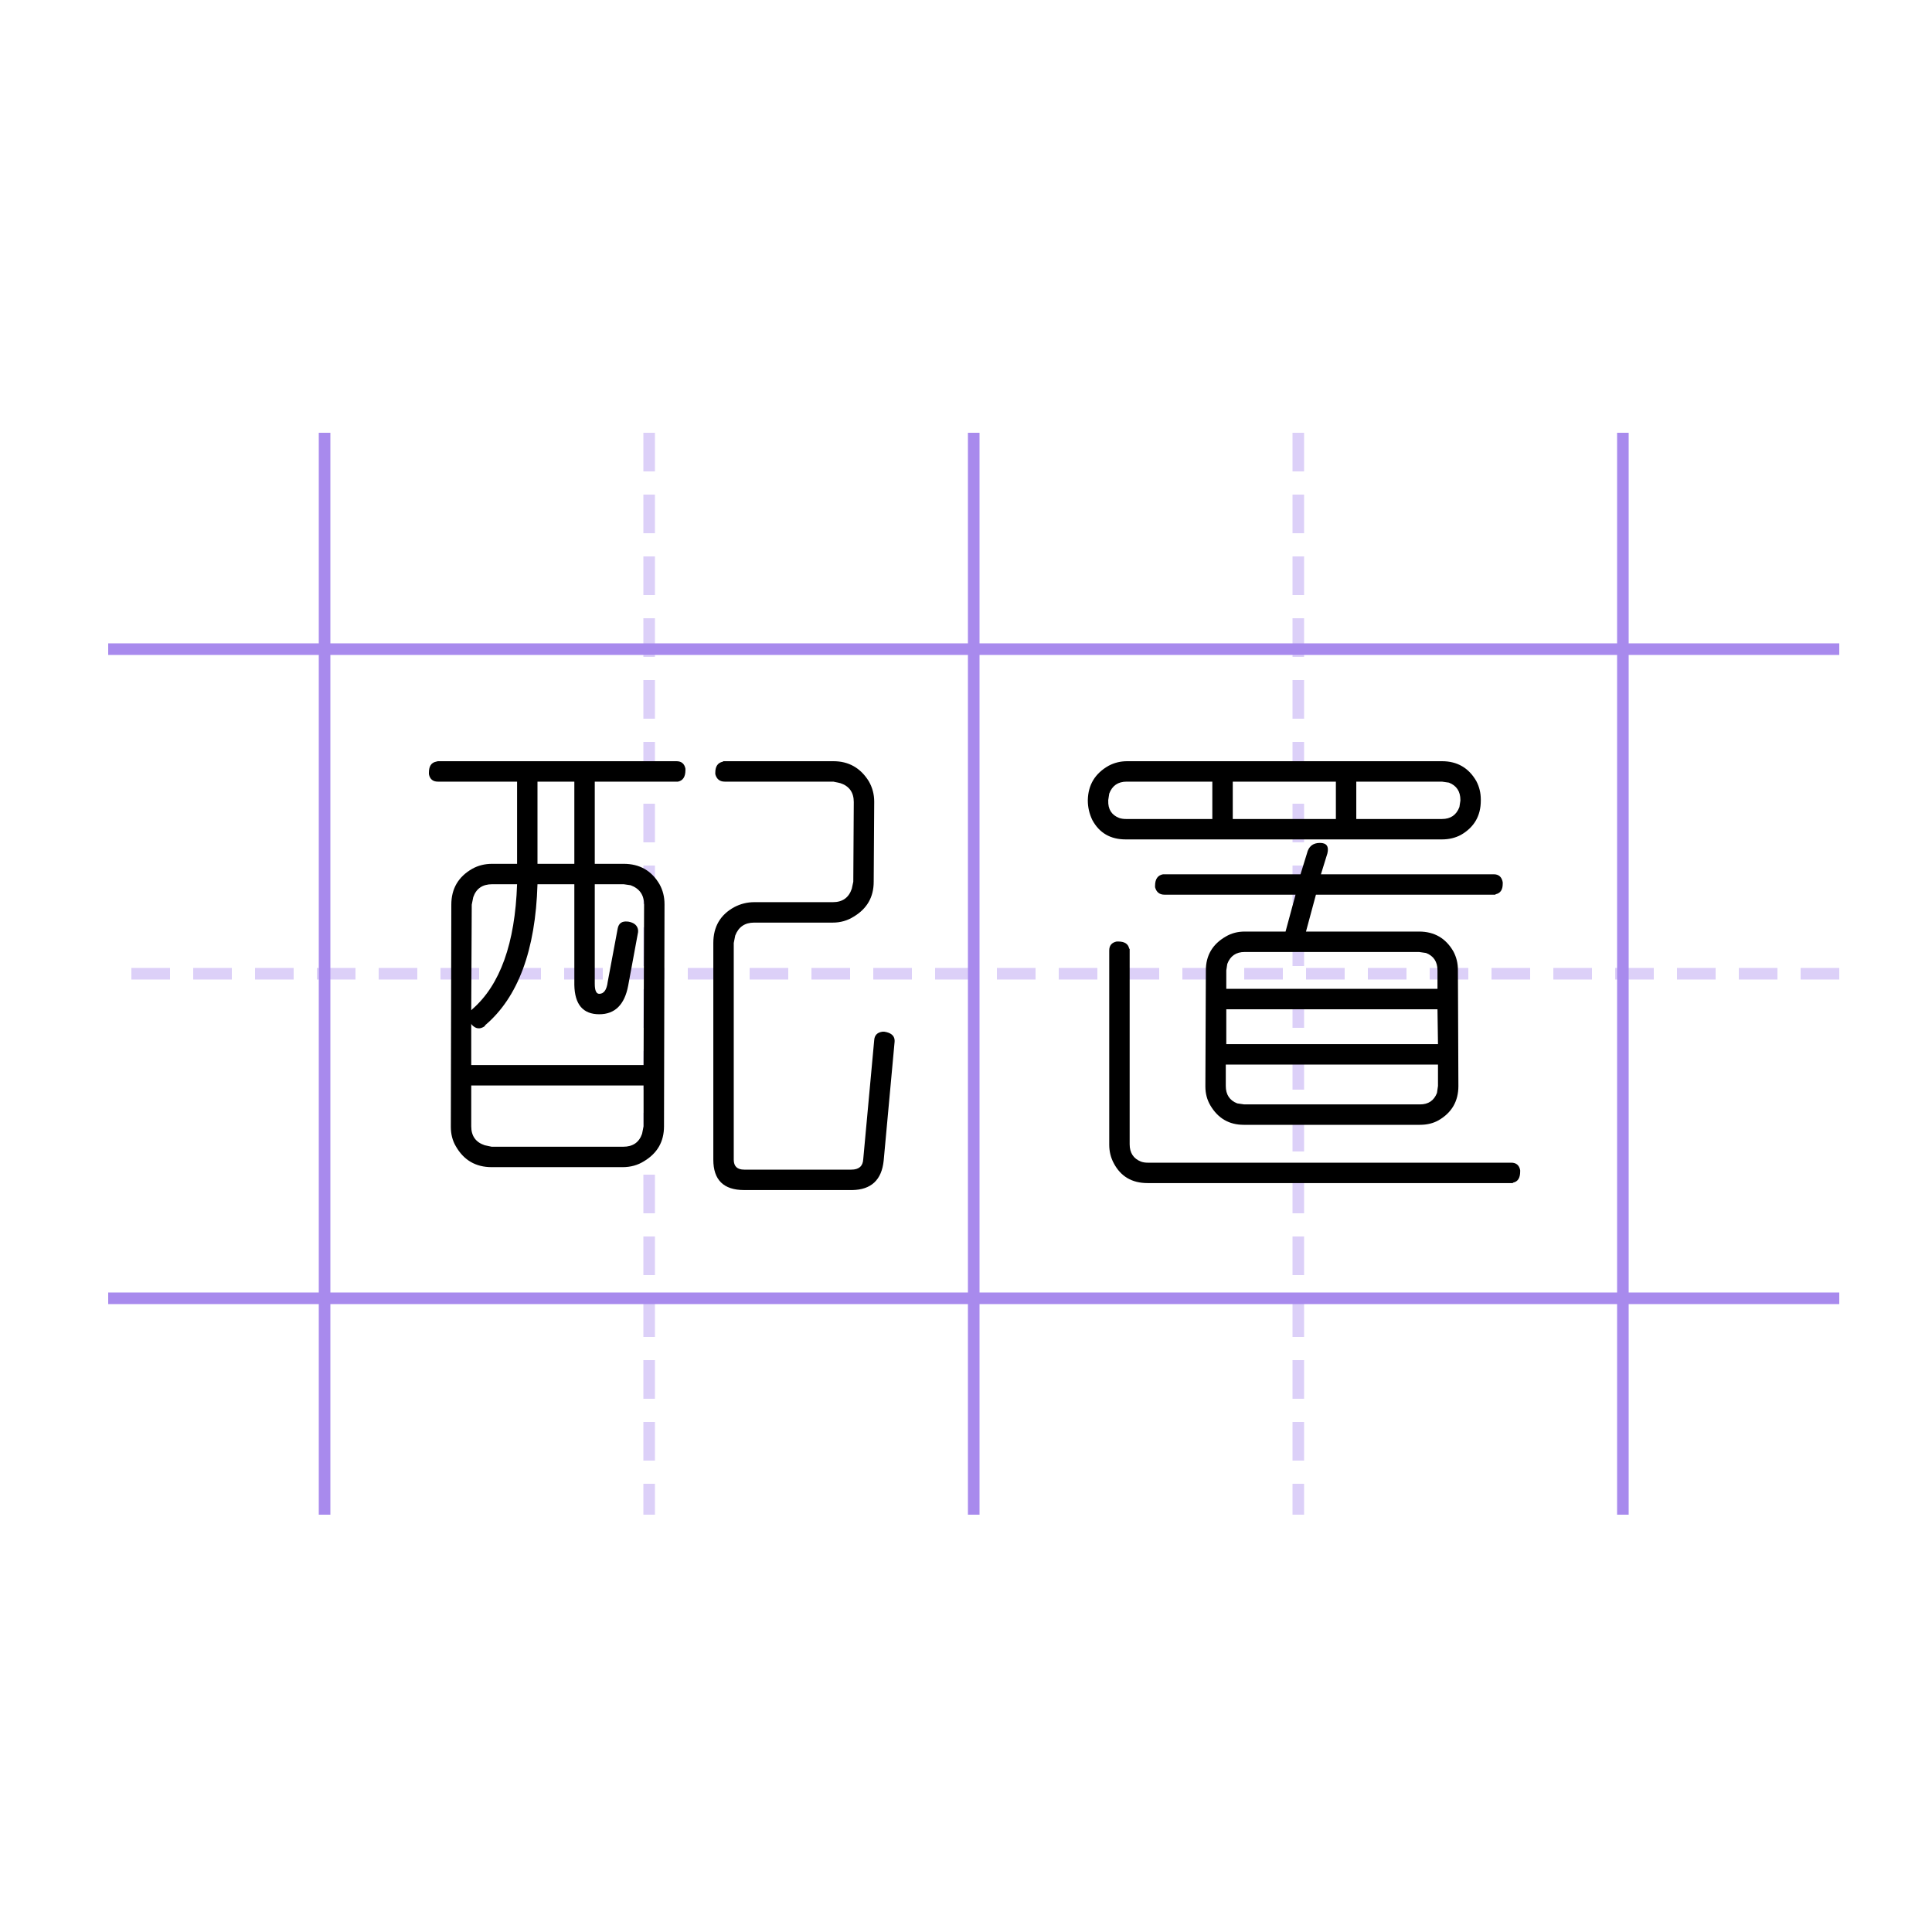
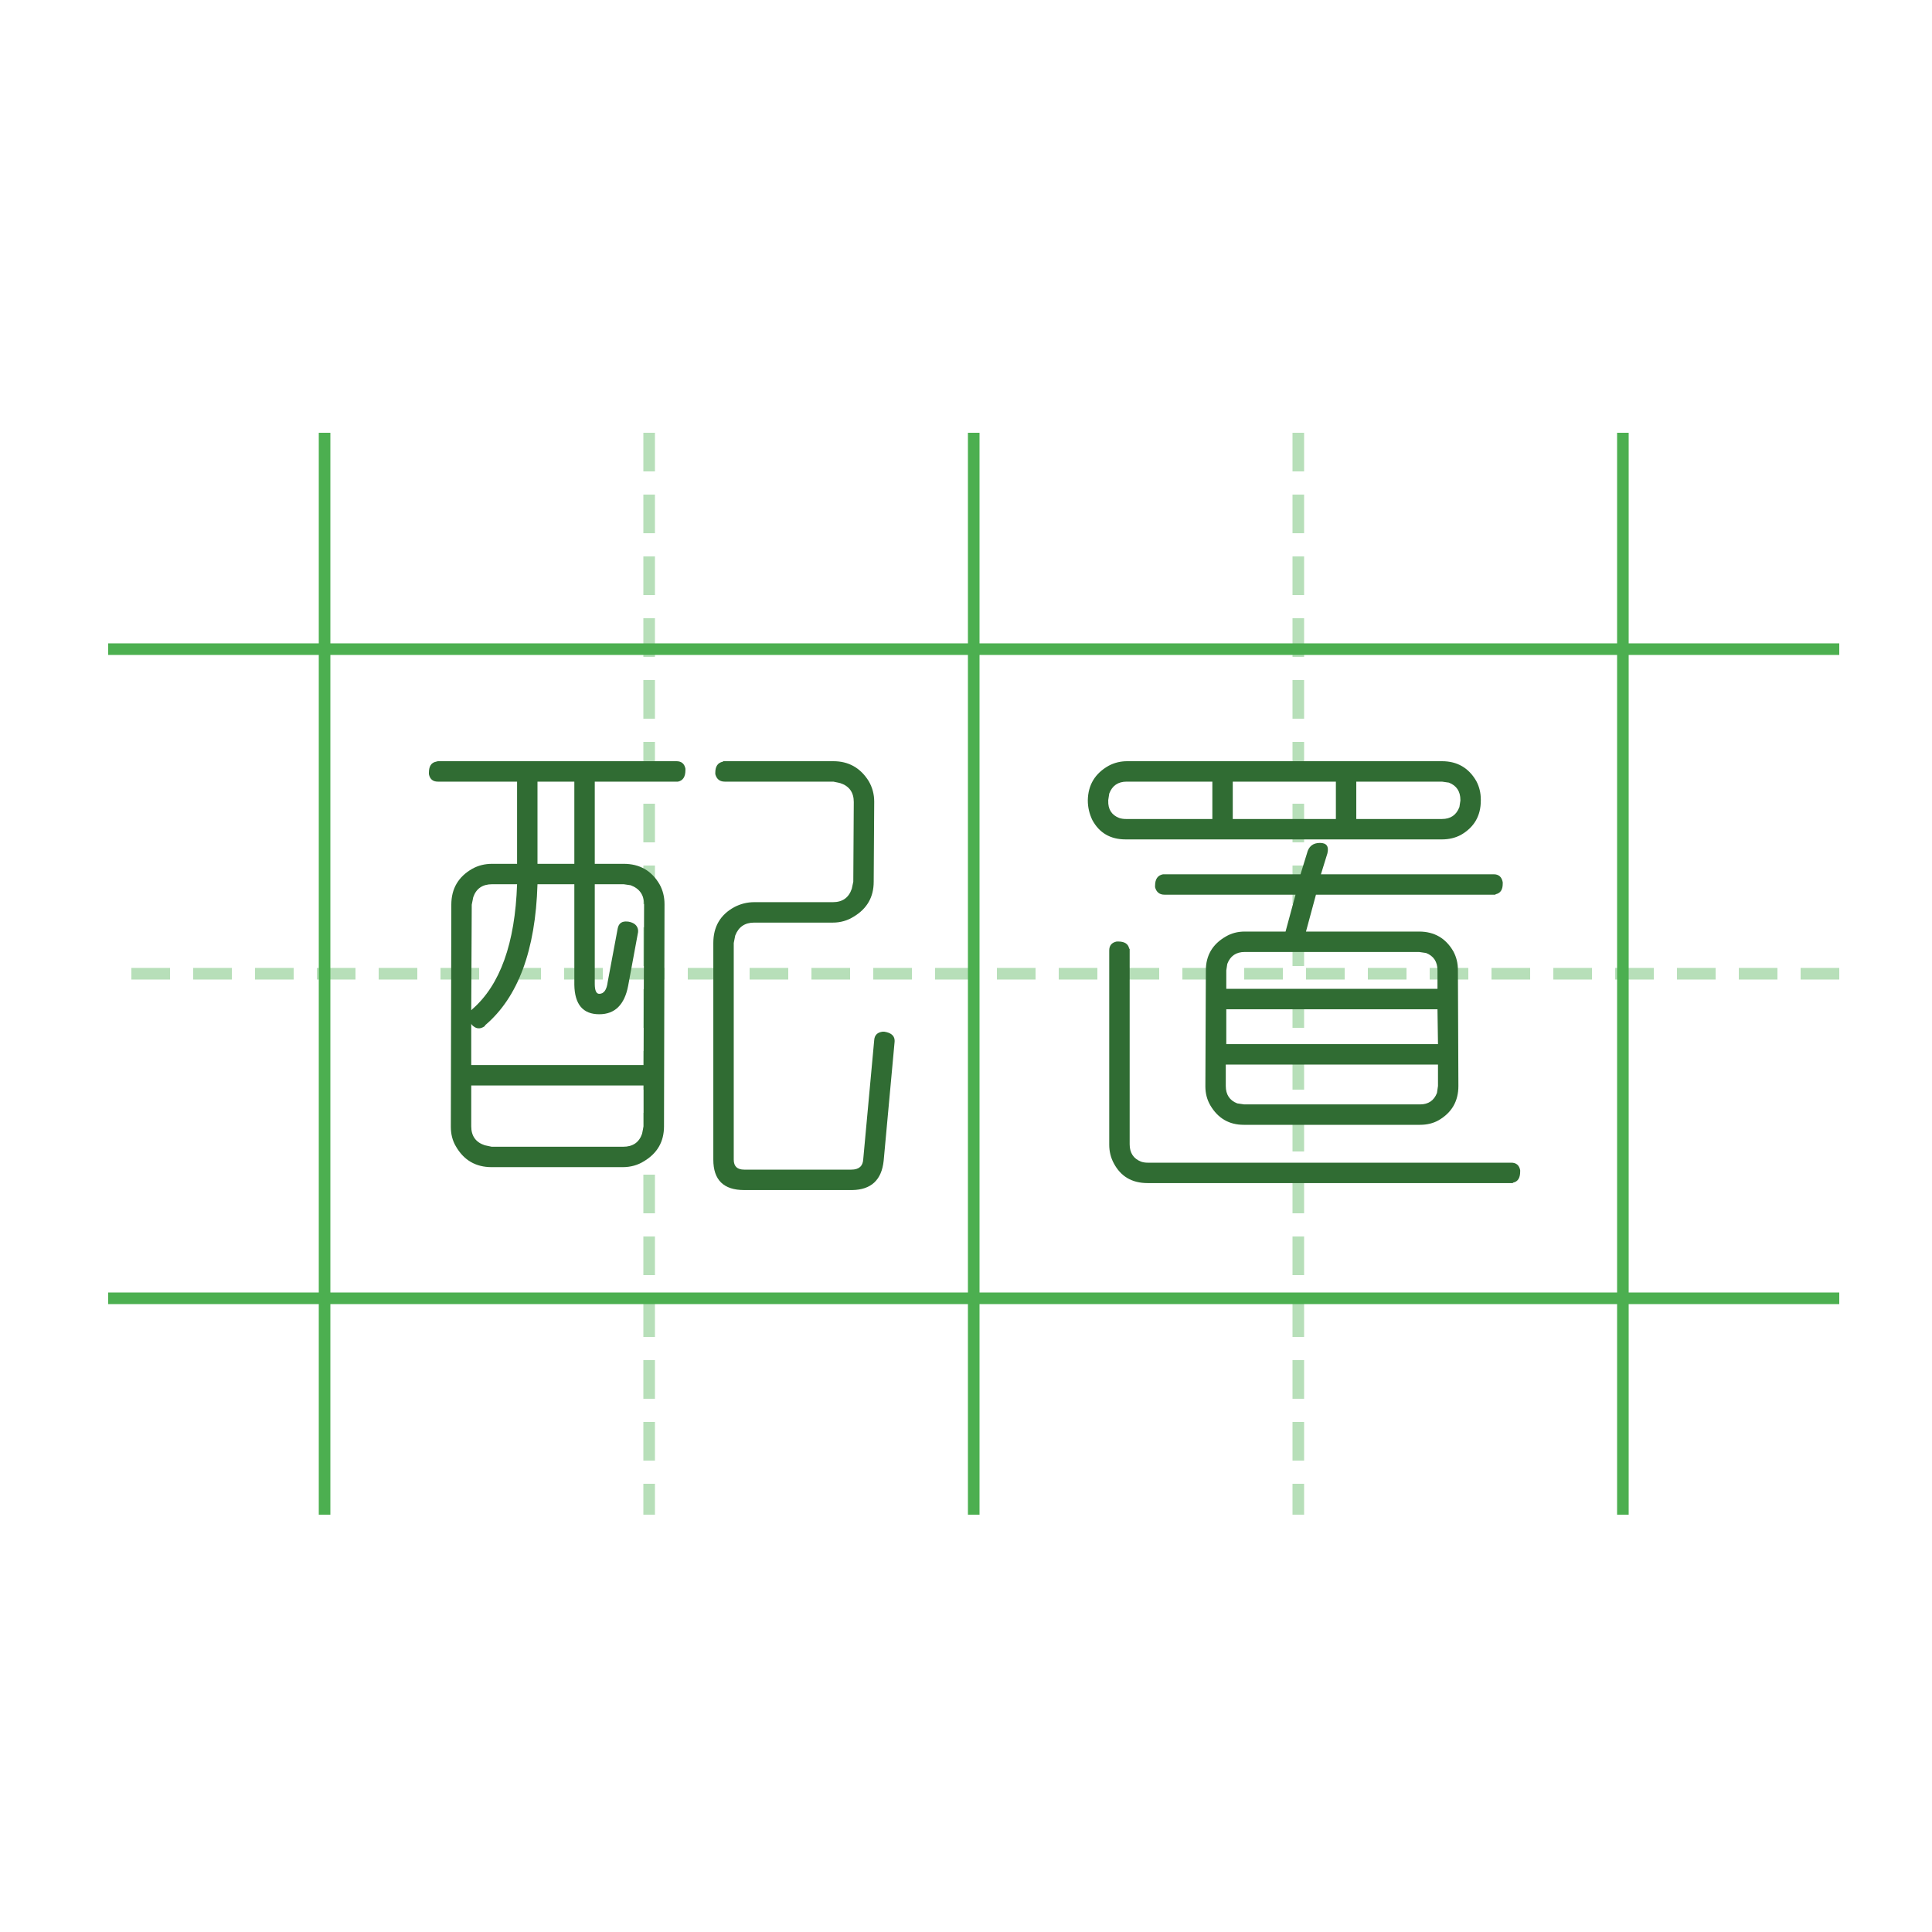
<svg xmlns="http://www.w3.org/2000/svg" width="80" height="80" viewBox="0 0 80 80" fill="none">
-   <path d="M40.32 17.92V43.341V62.72" stroke="#A88AED" stroke-width="0.48" />
-   <path d="M53.76 17.92V43.341V62.72" stroke="#A88AED" stroke-opacity="0.4" stroke-width="0.48" stroke-dasharray="1.6 0.96" />
-   <path d="M13.44 17.92V43.341V62.72" stroke="#A88AED" stroke-width="0.48" />
-   <path d="M26.88 17.92V43.341V62.72" stroke="#A88AED" stroke-opacity="0.4" stroke-width="0.48" stroke-dasharray="1.6 0.96" />
-   <path d="M67.2 17.92L67.2 43.341L67.2 62.72" stroke="#A88AED" stroke-width="0.48" />
-   <path d="M76.16 53.76H35.486L4.48 53.76" stroke="#A88AED" stroke-width="0.48" />
-   <path d="M76.16 26.88L35.486 26.88H4.48" stroke="#A88AED" stroke-width="0.48" />
-   <path d="M76.16 40.32H35.486L4.48 40.32" stroke="#A88AED" stroke-opacity="0.4" stroke-width="0.48" stroke-dasharray="1.6 0.96" />
-   <path d="M50.757 44.081V44.968C50.757 45.325 50.916 45.566 51.232 45.689L51.52 45.731H58.801C59.145 45.731 59.379 45.572 59.502 45.256L59.544 44.968V44.081H50.757ZM59.544 43.235L59.523 41.791H50.778V43.235H59.544ZM59.523 40.946V40.182C59.523 39.825 59.365 39.584 59.049 39.461L58.76 39.419H51.541C51.184 39.419 50.943 39.584 50.819 39.914L50.778 40.182V40.946H59.523ZM45.931 39.358C45.931 39.151 46.034 39.028 46.24 38.986H46.302C46.564 38.986 46.715 39.083 46.756 39.275L46.777 39.296V47.381C46.777 47.738 46.935 47.979 47.251 48.102C47.334 48.13 47.423 48.144 47.519 48.144H62.575C62.782 48.144 62.906 48.247 62.947 48.453V48.515C62.947 48.776 62.85 48.928 62.658 48.969L62.637 48.989H47.519C46.873 48.989 46.406 48.714 46.117 48.164C45.993 47.931 45.931 47.676 45.931 47.401V39.358ZM54.656 34.903C54.931 34.903 55.034 35.047 54.965 35.336L54.697 36.202H61.854C62.06 36.202 62.184 36.312 62.225 36.532V36.594C62.225 36.841 62.129 36.986 61.936 37.027L61.916 37.047H54.49L54.078 38.574H58.76C59.392 38.574 59.867 38.849 60.183 39.399C60.307 39.633 60.369 39.887 60.369 40.162V40.182L60.389 44.968C60.389 45.6 60.114 46.074 59.564 46.391C59.344 46.514 59.09 46.576 58.801 46.576H51.5C50.895 46.576 50.434 46.308 50.118 45.772C49.98 45.538 49.912 45.277 49.912 44.988V44.968L49.932 40.182C49.932 39.564 50.207 39.096 50.757 38.78C50.991 38.642 51.252 38.574 51.541 38.574H53.232L53.645 37.047H48.221C48.014 37.047 47.884 36.944 47.829 36.738V36.676C47.829 36.401 47.939 36.243 48.159 36.202H53.851L54.119 35.336C54.188 35.047 54.367 34.903 54.656 34.903ZM46.612 34.758C45.979 34.758 45.519 34.49 45.23 33.954C45.106 33.693 45.044 33.424 45.044 33.149V33.129C45.058 32.496 45.347 32.022 45.91 31.706C46.144 31.582 46.399 31.52 46.674 31.52H59.709C60.341 31.52 60.816 31.795 61.132 32.345C61.255 32.579 61.317 32.833 61.317 33.108V33.149C61.317 33.782 61.042 34.256 60.492 34.572C60.259 34.696 59.997 34.758 59.709 34.758H46.612ZM50.2 33.913V32.366H46.653C46.295 32.366 46.055 32.531 45.931 32.861L45.89 33.129V33.149C45.876 33.507 46.027 33.748 46.344 33.871C46.426 33.899 46.522 33.913 46.632 33.913H50.2ZM56.161 32.366V33.913H59.709C60.066 33.913 60.307 33.748 60.431 33.417L60.472 33.149V33.129C60.472 32.771 60.314 32.531 59.997 32.407L59.709 32.366H56.161ZM55.316 33.913V32.366H51.046V33.913H55.316Z" fill="black" />
-   <path d="M29.537 39.048C29.537 38.374 29.826 37.879 30.403 37.563C30.664 37.426 30.939 37.357 31.228 37.357H34.487C34.886 37.357 35.147 37.171 35.271 36.8L35.333 36.511L35.353 33.211C35.353 32.812 35.167 32.551 34.796 32.428L34.508 32.366H30.011C29.805 32.366 29.674 32.263 29.619 32.056V31.994C29.619 31.733 29.723 31.582 29.929 31.541L29.949 31.52H34.508C35.14 31.52 35.628 31.795 35.972 32.345C36.123 32.606 36.199 32.888 36.199 33.191V33.211L36.178 36.511C36.178 37.144 35.903 37.625 35.353 37.955C35.092 38.12 34.803 38.203 34.487 38.203H31.228C30.843 38.203 30.582 38.381 30.444 38.739L30.383 39.048V48.02C30.383 48.295 30.527 48.432 30.816 48.432H35.25C35.566 48.432 35.731 48.288 35.745 47.999L36.199 43.07C36.212 42.864 36.329 42.747 36.549 42.719H36.611C36.886 42.761 37.031 42.877 37.044 43.07V43.132L36.591 48.061C36.508 48.859 36.075 49.264 35.291 49.278H30.816C29.963 49.278 29.537 48.859 29.537 48.02V39.048ZM19.513 44.947V46.638C19.513 47.037 19.699 47.298 20.07 47.422L20.359 47.484H25.804C26.203 47.484 26.464 47.305 26.587 46.947L26.649 46.638V44.947H19.513ZM19.554 41.791C20.709 40.788 21.328 39.062 21.411 36.614H20.379C19.981 36.614 19.719 36.793 19.596 37.151L19.534 37.46L19.513 41.833L19.554 41.791ZM24.628 32.366V35.769H25.824C26.484 35.769 26.979 36.051 27.309 36.614C27.447 36.862 27.516 37.137 27.516 37.439V37.46L27.495 46.638C27.495 47.271 27.22 47.752 26.67 48.082C26.409 48.247 26.113 48.329 25.783 48.329H20.359C19.699 48.329 19.204 48.041 18.874 47.463C18.736 47.229 18.668 46.961 18.668 46.659V46.638L18.688 37.46C18.688 36.8 18.977 36.305 19.554 35.975C19.802 35.837 20.077 35.769 20.379 35.769H21.411V32.366H18.131C17.925 32.366 17.801 32.263 17.76 32.056V31.994C17.76 31.733 17.856 31.582 18.049 31.541L18.131 31.52H28.011C28.217 31.52 28.341 31.623 28.382 31.829V31.891C28.382 32.166 28.279 32.324 28.073 32.366H24.628ZM24.628 36.614V40.739C24.628 41.014 24.69 41.152 24.814 41.152C25.006 41.152 25.123 40.987 25.164 40.657L25.577 38.45C25.618 38.23 25.756 38.134 25.989 38.161H26.01C26.258 38.203 26.395 38.319 26.422 38.512V38.594L26.01 40.822C25.859 41.606 25.46 41.998 24.814 41.998C24.14 41.998 23.796 41.592 23.782 40.781V36.614H22.256C22.174 39.351 21.452 41.296 20.091 42.451L20.07 42.492C19.878 42.63 19.699 42.609 19.534 42.431L19.513 42.389V44.101H26.649L26.67 37.46C26.67 37.061 26.484 36.793 26.113 36.656L25.824 36.614H24.628ZM23.782 35.769V32.366H22.256V35.769H23.782Z" fill="black" />
+   <path d="M40.32 17.92V43.341V62.72" stroke="#4CAF50" stroke-width="0.48" />
+   <path d="M53.76 17.92V43.341V62.72" stroke="#4CAF50" stroke-opacity="0.4" stroke-width="0.48" stroke-dasharray="1.6 0.96" />
+   <path d="M13.44 17.92V43.341V62.72" stroke="#4CAF50" stroke-width="0.48" />
+   <path d="M26.88 17.92V43.341V62.72" stroke="#4CAF50" stroke-opacity="0.4" stroke-width="0.48" stroke-dasharray="1.6 0.96" />
+   <path d="M67.2 17.92L67.2 43.341L67.2 62.72" stroke="#4CAF50" stroke-width="0.48" />
+   <path d="M76.16 53.76H35.486L4.48 53.76" stroke="#4CAF50" stroke-width="0.48" />
+   <path d="M76.16 26.88L35.486 26.88H4.48" stroke="#4CAF50" stroke-width="0.48" />
+   <path d="M76.16 40.32H35.486L4.48 40.32" stroke="#4CAF50" stroke-opacity="0.4" stroke-width="0.48" stroke-dasharray="1.6 0.96" />
+   <path d="M50.757 44.081V44.968C50.757 45.325 50.916 45.566 51.232 45.689L51.521 45.731H58.801C59.145 45.731 59.379 45.572 59.502 45.256L59.544 44.968V44.081H50.757ZM59.544 43.235L59.523 41.791H50.778V43.235H59.544ZM59.523 40.946V40.182C59.523 39.825 59.365 39.584 59.049 39.461L58.76 39.419H51.541C51.184 39.419 50.943 39.584 50.819 39.914L50.778 40.182V40.946H59.523ZM45.931 39.358C45.931 39.151 46.034 39.028 46.241 38.986H46.302C46.564 38.986 46.715 39.083 46.756 39.275L46.777 39.296V47.381C46.777 47.738 46.935 47.979 47.251 48.102C47.334 48.13 47.423 48.144 47.519 48.144H62.576C62.782 48.144 62.906 48.247 62.947 48.453V48.515C62.947 48.776 62.851 48.928 62.658 48.969L62.637 48.989H47.519C46.873 48.989 46.406 48.714 46.117 48.164C45.993 47.931 45.931 47.676 45.931 47.401V39.358ZM54.656 34.903C54.931 34.903 55.034 35.047 54.965 35.336L54.697 36.202H61.854C62.06 36.202 62.184 36.312 62.225 36.532V36.594C62.225 36.841 62.129 36.986 61.936 37.027L61.916 37.047H54.491L54.078 38.574H58.76C59.392 38.574 59.867 38.849 60.183 39.399C60.307 39.633 60.369 39.887 60.369 40.162V40.182L60.389 44.968C60.389 45.6 60.114 46.074 59.564 46.391C59.344 46.514 59.09 46.576 58.801 46.576H51.5C50.895 46.576 50.434 46.308 50.118 45.772C49.981 45.538 49.912 45.277 49.912 44.988V44.968L49.932 40.182C49.932 39.564 50.207 39.096 50.757 38.78C50.991 38.642 51.252 38.574 51.541 38.574H53.232L53.645 37.047H48.221C48.014 37.047 47.884 36.944 47.829 36.738V36.676C47.829 36.401 47.939 36.243 48.159 36.202H53.851L54.119 35.336C54.188 35.047 54.367 34.903 54.656 34.903ZM46.612 34.758C45.979 34.758 45.519 34.49 45.23 33.954C45.106 33.693 45.044 33.424 45.044 33.149V33.129C45.058 32.496 45.347 32.022 45.911 31.706C46.144 31.582 46.399 31.52 46.674 31.52H59.709C60.341 31.52 60.816 31.795 61.132 32.345C61.256 32.579 61.317 32.833 61.317 33.108V33.149C61.317 33.782 61.042 34.256 60.492 34.572C60.259 34.696 59.997 34.758 59.709 34.758H46.612ZM50.201 33.913V32.366H46.653C46.296 32.366 46.055 32.531 45.931 32.861L45.89 33.129V33.149C45.876 33.507 46.027 33.748 46.344 33.871C46.426 33.899 46.522 33.913 46.632 33.913H50.201ZM56.161 32.366V33.913H59.709C60.066 33.913 60.307 33.748 60.431 33.417L60.472 33.149V33.129C60.472 32.771 60.314 32.531 59.997 32.407L59.709 32.366H56.161ZM55.316 33.913V32.366H51.046V33.913H55.316Z" fill="#306C33" />
+   <path d="M29.537 39.048C29.537 38.374 29.826 37.879 30.403 37.563C30.664 37.426 30.939 37.357 31.228 37.357H34.487C34.886 37.357 35.147 37.171 35.271 36.8L35.333 36.511L35.353 33.211C35.353 32.812 35.167 32.551 34.796 32.428L34.508 32.366H30.011C29.805 32.366 29.674 32.263 29.619 32.056V31.994C29.619 31.733 29.723 31.582 29.929 31.541L29.949 31.52H34.508C35.14 31.52 35.628 31.795 35.972 32.345C36.123 32.606 36.199 32.888 36.199 33.191V33.211L36.178 36.511C36.178 37.144 35.903 37.625 35.353 37.955C35.092 38.12 34.803 38.203 34.487 38.203H31.228C30.843 38.203 30.582 38.381 30.444 38.739L30.383 39.048V48.02C30.383 48.295 30.527 48.432 30.816 48.432H35.25C35.566 48.432 35.731 48.288 35.745 47.999L36.199 43.07C36.212 42.864 36.329 42.747 36.549 42.719H36.611C36.886 42.761 37.031 42.877 37.044 43.07V43.132L36.591 48.061C36.508 48.859 36.075 49.264 35.291 49.278H30.816C29.963 49.278 29.537 48.859 29.537 48.02V39.048ZM19.513 44.947V46.638C19.513 47.037 19.699 47.298 20.07 47.422L20.359 47.484H25.804C26.203 47.484 26.464 47.305 26.587 46.947L26.649 46.638V44.947H19.513ZM19.554 41.791C20.709 40.788 21.328 39.062 21.411 36.614H20.379C19.981 36.614 19.719 36.793 19.596 37.151L19.534 37.46L19.513 41.833L19.554 41.791ZM24.628 32.366V35.769H25.824C26.484 35.769 26.979 36.051 27.309 36.614C27.447 36.862 27.516 37.137 27.516 37.439V37.46L27.495 46.638C27.495 47.271 27.22 47.752 26.67 48.082C26.409 48.247 26.113 48.329 25.783 48.329H20.359C19.699 48.329 19.204 48.041 18.874 47.463C18.736 47.229 18.668 46.961 18.668 46.659V46.638L18.688 37.46C18.688 36.8 18.977 36.305 19.554 35.975C19.802 35.837 20.077 35.769 20.379 35.769H21.411V32.366H18.131C17.925 32.366 17.801 32.263 17.76 32.056V31.994C17.76 31.733 17.856 31.582 18.049 31.541L18.131 31.52H28.011C28.217 31.52 28.341 31.623 28.382 31.829V31.891C28.382 32.166 28.279 32.324 28.073 32.366H24.628ZM24.628 36.614V40.739C24.628 41.014 24.69 41.152 24.814 41.152C25.006 41.152 25.123 40.987 25.164 40.657L25.577 38.45C25.618 38.23 25.756 38.134 25.989 38.161H26.01C26.258 38.203 26.395 38.319 26.422 38.512V38.594L26.01 40.822C25.859 41.606 25.46 41.998 24.814 41.998C24.14 41.998 23.796 41.592 23.782 40.781V36.614H22.256C22.174 39.351 21.452 41.296 20.091 42.451L20.07 42.492C19.878 42.63 19.699 42.609 19.534 42.431L19.513 42.389V44.101H26.649L26.67 37.46C26.67 37.061 26.484 36.793 26.113 36.656L25.824 36.614H24.628ZM23.782 35.769V32.366H22.256V35.769H23.782Z" fill="#306C33" />
</svg>
